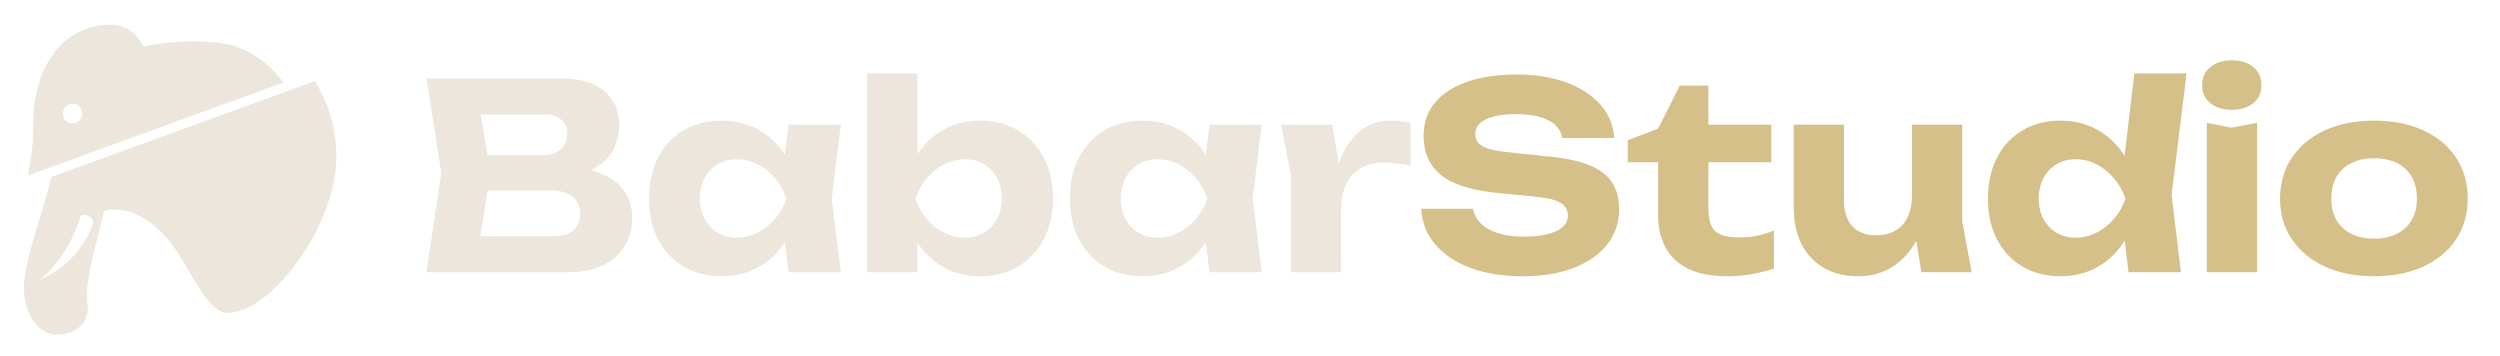
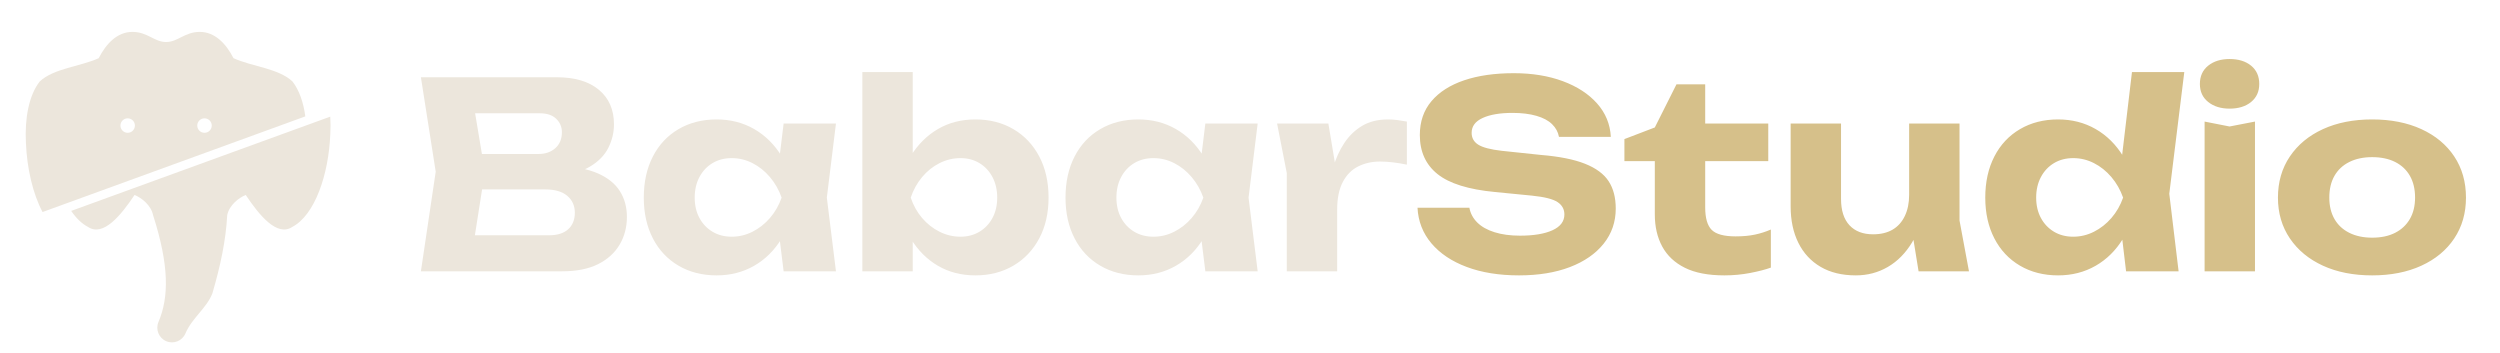
- <svg xmlns="http://www.w3.org/2000/svg" viewBox="0 0 704.22 100">
-   <path fill="#ece6dc" fill-rule="evenodd" d="M14.49 49.85C11.84 60.94 7.61 70.78 6.78 79.95C6.37 87.11 10.05 94.26 15.98 94.26C21.6 94.26 25.18 90.68 24.67 86.08C23.64 78.93 27.22 68.71 29.27 59.51C34.89 57.67 41.53 61.04 46.64 66.66C52.77 73.31 57.88 88.13 64.02 88.13C76.28 88.13 93.66 64.62 94.68 46.22C95.18 38.2 92.98 29.69 88.67 22.85L14.49 49.85ZM26.2 63.09C23.64 70.24 18.02 75.86 11.38 78.72C16.49 74.33 20.27 68.5 22.72 60.94C23.75 59.61 26.81 61.45 26.2 63.09ZM79.82 23.25C75.41 17.3 69.25 13.01 61.83 12.08C53.65 11.06 45.47 12.08 40.36 13.1C38.32 9.02 35.25 6.97 31.16 6.97C20.94 6.97 11.75 14.13 9.7 29.46C9.02 34.57 9.7 38.66 8.68 44.79C8.45 46.36 8.18 47.91 7.87 49.43L79.82 23.25ZM23.19 32.01C23.19 33.54 21.96 34.77 20.43 34.77C18.91 34.77 17.67 33.54 17.67 32.01C17.67 30.49 18.91 29.25 20.43 29.25C21.96 29.25 23.19 30.49 23.19 32.01Z" />
-   <path fill="#ece6dc" d="M158.197 49.873 159.525 47.127Q165.744 47.327 169.917 49.154Q174.091 50.982 176.082 54.119Q178.073 57.256 178.073 61.384Q178.073 65.748 176 69.222Q173.927 72.695 169.926 74.686Q165.926 76.678 159.834 76.678H120.154L124.318 48.673L120.154 22.122H158.397Q165.962 22.122 170.199 25.65Q174.436 29.178 174.436 35.361Q174.436 38.762 172.872 41.917Q171.308 45.072 167.726 47.218Q164.144 49.364 158.197 49.873ZM134.284 73.222 128.792 66.548H156.197Q159.688 66.548 161.561 64.857Q163.434 63.166 163.434 60.202Q163.434 57.274 161.316 55.465Q159.197 53.655 155.106 53.655H132.611V43.69H153.269Q156.106 43.69 157.951 42.053Q159.797 40.417 159.797 37.562Q159.797 35.343 158.197 33.797Q156.597 32.252 153.614 32.252H128.792L134.284 25.578L138.139 48.673ZM222.135 76.678 220.281 61.657 222.299 55.965 220.281 50.346 222.135 35.125H236.847L234.283 55.965L236.847 76.678ZM225.554 55.965Q224.554 62.566 221.544 67.503Q218.535 72.44 213.831 75.132Q209.127 77.823 203.293 77.823Q197.24 77.823 192.585 75.095Q187.929 72.368 185.374 67.423Q182.819 62.477 182.819 55.957Q182.819 49.364 185.374 44.399Q187.929 39.435 192.585 36.707Q197.24 33.979 203.293 33.979Q209.127 33.979 213.831 36.67Q218.535 39.362 221.581 44.326Q224.627 49.291 225.554 55.965ZM197.131 55.955Q197.131 59.22 198.466 61.688Q199.8 64.156 202.144 65.552Q204.487 66.948 207.547 66.948Q210.606 66.948 213.378 65.552Q216.151 64.156 218.288 61.688Q220.426 59.22 221.572 55.965Q220.426 52.71 218.288 50.189Q216.151 47.669 213.378 46.261Q210.606 44.854 207.547 44.854Q204.487 44.854 202.144 46.258Q199.8 47.662 198.466 50.176Q197.131 52.69 197.131 55.955ZM244.267 20.668H258.433V47.527L256.596 51.237V61.293L258.433 64.857V76.678H244.267ZM253.759 55.965Q254.76 49.291 257.833 44.326Q260.906 39.362 265.534 36.67Q270.162 33.979 276.036 33.979Q282.073 33.979 286.729 36.707Q291.384 39.435 294.003 44.391Q296.621 49.348 296.621 55.957Q296.621 62.493 294.003 67.421Q291.384 72.348 286.729 75.086Q282.073 77.823 276.036 77.823Q270.162 77.823 265.534 75.132Q260.906 72.44 257.896 67.503Q254.887 62.566 253.759 55.965ZM282.182 55.961Q282.182 52.71 280.853 50.189Q279.524 47.669 277.189 46.261Q274.855 44.854 271.872 44.854Q268.78 44.854 265.974 46.261Q263.169 47.669 261.065 50.189Q258.96 52.71 257.869 55.965Q258.96 59.22 261.065 61.688Q263.169 64.156 265.974 65.552Q268.78 66.948 271.872 66.948Q274.855 66.948 277.189 65.551Q279.524 64.153 280.853 61.682Q282.182 59.211 282.182 55.961ZM340.702 76.678 338.847 61.657 340.865 55.965 338.847 50.346 340.702 35.125H355.414L352.85 55.965L355.414 76.678ZM344.121 55.965Q343.12 62.566 340.111 67.503Q337.101 72.44 332.397 75.132Q327.694 77.823 321.859 77.823Q315.807 77.823 311.151 75.095Q306.496 72.368 303.941 67.423Q301.386 62.477 301.386 55.957Q301.386 49.364 303.941 44.399Q306.496 39.435 311.151 36.707Q315.807 33.979 321.859 33.979Q327.694 33.979 332.397 36.67Q337.101 39.362 340.147 44.326Q343.193 49.291 344.121 55.965ZM315.698 55.955Q315.698 59.22 317.032 61.688Q318.367 64.156 320.71 65.552Q323.053 66.948 326.113 66.948Q329.173 66.948 331.945 65.552Q334.717 64.156 336.855 61.688Q338.992 59.22 340.138 55.965Q338.992 52.71 336.855 50.189Q334.717 47.669 331.945 46.261Q329.173 44.854 326.113 44.854Q323.053 44.854 320.71 46.258Q318.367 47.662 317.032 50.176Q315.698 52.69 315.698 55.955ZM360.869 35.125H375.29L377.763 49.982V76.678H363.597V49.054ZM397.366 34.579V46.691Q395.257 46.254 393.366 46.036Q391.475 45.818 389.802 45.818Q386.437 45.818 383.691 47.182Q380.945 48.545 379.354 51.555Q377.763 54.565 377.763 59.329L374.944 56.001Q375.49 51.509 376.627 47.563Q377.763 43.617 379.782 40.589Q381.8 37.562 384.801 35.77Q387.801 33.979 392.075 33.979Q393.402 33.979 394.739 34.161Q396.075 34.343 397.366 34.579Z" />
-   <path fill="#d6c08a" d="M400.349 58.802H414.933Q415.37 61.184 417.152 62.957Q418.934 64.73 422.016 65.694Q425.099 66.657 429.154 66.657Q434.973 66.657 438.31 65.13Q441.647 63.602 441.647 60.693Q441.647 58.511 439.747 57.229Q437.846 55.947 432.518 55.401L422.134 54.383Q410.969 53.328 405.986 49.346Q401.003 45.363 401.003 38.362Q401.003 32.706 404.277 28.842Q407.55 24.978 413.46 22.977Q419.37 20.977 427.426 20.977Q435.155 20.977 441.211 23.223Q447.266 25.469 450.84 29.487Q454.413 33.506 454.704 38.871H440.119Q439.756 36.852 438.192 35.316Q436.628 33.779 433.773 32.961Q430.918 32.143 427.081 32.143Q421.789 32.143 418.679 33.561Q415.57 34.979 415.57 37.743Q415.57 39.889 417.425 41.071Q419.279 42.253 424.026 42.799L435.064 43.963Q442.793 44.599 447.43 46.436Q452.067 48.272 454.076 51.337Q456.086 54.401 456.086 59.038Q456.086 64.657 452.694 68.903Q449.303 73.15 443.202 75.486Q437.101 77.823 428.881 77.823Q420.516 77.823 414.197 75.459Q407.877 73.095 404.259 68.813Q400.64 64.53 400.349 58.802ZM458.523 45.709V39.504L467.07 36.234L473.162 24.105H481.236V35.125H498.966V45.709H481.236V58.692Q481.236 63.221 483.073 65.039Q484.909 66.858 489.789 66.858Q492.874 66.858 495.218 66.36Q497.563 65.863 499.694 64.93V75.641Q497.421 76.459 493.893 77.141Q490.366 77.823 486.619 77.823Q479.817 77.823 475.535 75.696Q471.252 73.568 469.161 69.722Q467.07 65.876 467.07 60.656V45.709ZM523.589 77.823Q517.788 77.823 513.696 75.432Q509.604 73.041 507.431 68.676Q505.258 64.312 505.258 58.402V35.125H519.424V56.31Q519.424 61.184 521.798 63.73Q524.171 66.276 528.426 66.276Q531.663 66.276 533.9 64.975Q536.136 63.675 537.355 61.138Q538.573 58.602 538.573 55.201L542.992 57.529Q542.156 63.984 539.41 68.531Q536.664 73.077 532.581 75.45Q528.499 77.823 523.589 77.823ZM541.228 76.678 538.573 60.311V35.125H552.739V62.402L555.394 76.678ZM599.566 76.678 597.711 61.038 600.202 56.038 597.784 49.673 601.22 20.668H615.932L611.713 54.874L614.332 76.678ZM602.712 55.965Q601.712 62.566 598.702 67.503Q595.692 72.44 590.988 75.132Q586.285 77.823 580.451 77.823Q574.398 77.823 569.742 75.095Q565.087 72.368 562.532 67.423Q559.977 62.477 559.977 55.957Q559.977 49.364 562.532 44.399Q565.087 39.435 569.742 36.707Q574.398 33.979 580.451 33.979Q586.285 33.979 590.988 36.67Q595.692 39.362 598.738 44.326Q601.784 49.291 602.712 55.965ZM574.289 55.955Q574.289 59.22 575.623 61.688Q576.958 64.156 579.301 65.552Q581.645 66.948 584.704 66.948Q587.764 66.948 590.536 65.552Q593.308 64.156 595.446 61.688Q597.583 59.22 598.729 55.965Q597.583 52.71 595.446 50.189Q593.308 47.669 590.536 46.261Q587.764 44.854 584.704 44.854Q581.645 44.854 579.301 46.258Q576.958 47.662 575.623 50.176Q574.289 52.69 574.289 55.955ZM621.642 34.579 628.662 35.961 635.809 34.579V76.678H621.642ZM628.662 30.942Q624.979 30.942 622.647 29.069Q620.315 27.196 620.315 24.009Q620.315 20.74 622.647 18.867Q624.979 16.994 628.662 16.994Q632.426 16.994 634.717 18.867Q637.009 20.74 637.009 24.009Q637.009 27.196 634.717 29.069Q632.426 30.942 628.662 30.942ZM668.753 77.823Q660.866 77.823 654.913 75.095Q648.961 72.368 645.612 67.423Q642.264 62.477 642.264 55.957Q642.264 49.364 645.612 44.399Q648.961 39.435 654.913 36.707Q660.866 33.979 668.753 33.979Q676.64 33.979 682.593 36.707Q688.545 39.435 691.837 44.391Q695.128 49.348 695.128 55.957Q695.128 62.493 691.837 67.43Q688.545 72.368 682.593 75.095Q676.64 77.823 668.753 77.823ZM668.769 67.221Q672.542 67.221 675.225 65.848Q677.907 64.474 679.362 61.956Q680.816 59.438 680.816 55.944Q680.816 52.385 679.371 49.847Q677.925 47.309 675.226 45.945Q672.528 44.581 668.756 44.581Q665.05 44.581 662.322 45.945Q659.595 47.309 658.149 49.847Q656.703 52.385 656.703 55.944Q656.703 59.438 658.149 61.966Q659.595 64.493 662.327 65.857Q665.06 67.221 668.769 67.221Z" />
+ <svg xmlns="http://www.w3.org/2000/svg" viewBox="0 0 708.61 100">
+   <path fill="#ece6dc" fill-rule="evenodd" d="M93.61 33.06C93.71 34.68 93.72 36.36 93.62 38.07C93.15 49.53 89.23 60.99 82.83 64.33C78.53 67.2 73.47 60.99 69.65 55.26C67.74 56.03 64.97 58.13 64.4 60.99C64.02 68.15 62.49 75.32 60.2 83.15C58.58 87.35 54.43 90.11 52.56 94.51C51.67 96.62 49.23 97.61 47.12 96.71C45.01 95.81 44.02 93.38 44.92 91.26C47.9 84.23 47.98 75.32 43.39 60.99C42.82 58.13 40.05 56.03 38.14 55.26C34.32 60.99 29.26 67.2 24.96 64.33C23.17 63.4 21.57 61.82 20.18 59.78L93.61 33.06ZM12.06 60.1C9.3 54.91 7.65 47.73 7.35 40.55C6.97 33.49 8.21 26.99 11.27 23.08C15.28 19.35 22.73 18.88 27.98 16.49C30.08 12.38 33.23 9.04 37.53 9.04C41.83 9.04 43.74 11.91 47.08 11.91C50.42 11.91 52.33 9.04 56.63 9.04C60.92 9.04 64.08 12.38 66.18 16.49C71.43 18.88 78.88 19.35 82.89 23.08C84.8 25.53 86.01 29 86.54 32.99L12.06 60.1ZM38.24 35.59C38.24 36.72 37.32 37.64 36.19 37.64C35.06 37.64 34.14 36.72 34.14 35.59C34.14 34.46 35.06 33.54 36.19 33.54C37.32 33.54 38.24 34.46 38.24 35.59ZM60.02 35.59C60.02 36.72 59.1 37.64 57.96 37.64C56.83 37.64 55.91 36.72 55.91 35.59C55.91 34.46 56.83 33.54 57.96 33.54C59.1 33.54 60.02 34.46 60.02 35.59Z" />
+   <path fill="#ece6dc" d="M157.655 49.877 158.993 47.108Q165.263 47.31 169.471 49.152Q173.678 50.995 175.686 54.157Q177.693 57.32 177.693 61.482Q177.693 65.882 175.603 69.383Q173.513 72.885 169.48 74.892Q165.447 76.9 159.305 76.9H119.302L123.5 48.667L119.302 21.9H157.857Q165.483 21.9 169.755 25.457Q174.027 29.013 174.027 35.247Q174.027 38.675 172.45 41.856Q170.873 45.037 167.262 47.2Q163.65 49.363 157.655 49.877ZM133.547 73.417 128.01 66.688H155.638Q159.158 66.688 161.047 64.983Q162.935 63.278 162.935 60.29Q162.935 57.338 160.799 55.514Q158.663 53.69 154.538 53.69H131.86V43.643H152.687Q155.547 43.643 157.407 41.993Q159.268 40.343 159.268 37.465Q159.268 35.228 157.655 33.67Q156.042 32.112 153.035 32.112H128.01L133.547 25.383L137.433 48.667ZM222.115 76.9 220.245 61.757 222.28 56.018 220.245 50.353 222.115 35.008H236.947L234.362 56.018L236.947 76.9ZM225.562 56.018Q224.553 62.673 221.519 67.651Q218.485 72.628 213.743 75.342Q209.001 78.055 203.119 78.055Q197.017 78.055 192.323 75.305Q187.63 72.555 185.054 67.57Q182.478 62.584 182.478 56.011Q182.478 49.363 185.054 44.358Q187.63 39.353 192.323 36.603Q197.017 33.853 203.119 33.853Q209.001 33.853 213.743 36.567Q218.485 39.28 221.556 44.285Q224.627 49.29 225.562 56.018ZM196.907 56.008Q196.907 59.3 198.252 61.788Q199.598 64.276 201.96 65.684Q204.323 67.092 207.407 67.092Q210.492 67.092 213.287 65.684Q216.081 64.276 218.237 61.788Q220.392 59.3 221.547 56.018Q220.392 52.737 218.237 50.196Q216.081 47.655 213.287 46.236Q210.492 44.817 207.407 44.817Q204.323 44.817 201.96 46.232Q199.598 47.648 198.252 50.182Q196.907 52.717 196.907 56.008ZM244.427 20.433H258.708V47.512L256.857 51.252V61.39L258.708 64.983V76.9H244.427ZM253.997 56.018Q255.005 49.29 258.103 44.285Q261.202 39.28 265.868 36.567Q270.533 33.853 276.455 33.853Q282.542 33.853 287.235 36.603Q291.928 39.353 294.568 44.351Q297.208 49.348 297.208 56.011Q297.208 62.6 294.568 67.568Q291.928 72.535 287.235 75.295Q282.542 78.055 276.455 78.055Q270.533 78.055 265.868 75.342Q261.202 72.628 258.168 67.651Q255.133 62.673 253.997 56.018ZM282.652 56.014Q282.652 52.737 281.311 50.196Q279.971 47.655 277.618 46.236Q275.264 44.817 272.257 44.817Q269.14 44.817 266.312 46.236Q263.483 47.655 261.362 50.196Q259.24 52.737 258.14 56.018Q259.24 59.3 261.362 61.788Q263.483 64.276 266.312 65.684Q269.14 67.092 272.257 67.092Q275.264 67.092 277.618 65.682Q279.971 64.273 281.311 61.782Q282.652 59.291 282.652 56.014ZM341.648 76.9 339.778 61.757 341.813 56.018 339.778 50.353 341.648 35.008H356.48L353.895 56.018L356.48 76.9ZM345.095 56.018Q344.087 62.673 341.052 67.651Q338.018 72.628 333.276 75.342Q328.534 78.055 322.652 78.055Q316.55 78.055 311.857 75.305Q307.163 72.555 304.588 67.57Q302.012 62.584 302.012 56.011Q302.012 49.363 304.588 44.358Q307.163 39.353 311.857 36.603Q316.55 33.853 322.652 33.853Q328.534 33.853 333.276 36.567Q338.018 39.28 341.089 44.285Q344.16 49.29 345.095 56.018ZM316.44 56.008Q316.44 59.3 317.786 61.788Q319.131 64.276 321.493 65.684Q323.856 67.092 326.941 67.092Q330.025 67.092 332.82 65.684Q335.615 64.276 337.77 61.788Q339.925 59.3 341.08 56.018Q339.925 52.737 337.77 50.196Q335.615 47.655 332.82 46.236Q330.025 44.817 326.941 44.817Q323.856 44.817 321.493 46.232Q319.131 47.648 317.786 50.182Q316.44 52.717 316.44 56.008ZM361.98 35.008H376.518L379.012 49.987V76.9H364.73V49.052ZM398.775 34.458V46.668Q396.648 46.228 394.742 46.008Q392.835 45.788 391.148 45.788Q387.757 45.788 384.988 47.163Q382.22 48.538 380.616 51.573Q379.012 54.607 379.012 59.41L376.17 56.055Q376.72 51.527 377.866 47.548Q379.012 43.57 381.047 40.518Q383.082 37.465 386.107 35.659Q389.132 33.853 393.44 33.853Q394.778 33.853 396.126 34.037Q397.473 34.22 398.775 34.458Z" />
+   <path fill="#d6c08a" d="M401.782 58.878H416.485Q416.925 61.28 418.722 63.067Q420.518 64.855 423.626 65.827Q426.733 66.798 430.822 66.798Q436.688 66.798 440.052 65.258Q443.417 63.718 443.417 60.785Q443.417 58.585 441.501 57.293Q439.585 56 434.213 55.45L423.745 54.423Q412.488 53.36 407.465 49.345Q402.442 45.33 402.442 38.272Q402.442 32.57 405.742 28.674Q409.042 24.778 415 22.762Q420.958 20.745 429.08 20.745Q436.872 20.745 442.977 23.009Q449.082 25.273 452.684 29.325Q456.287 33.377 456.58 38.785H441.877Q441.51 36.75 439.933 35.201Q438.357 33.652 435.478 32.827Q432.6 32.002 428.732 32.002Q423.397 32.002 420.262 33.432Q417.127 34.862 417.127 37.648Q417.127 39.812 418.997 41.003Q420.867 42.195 425.652 42.745L436.78 43.918Q444.572 44.56 449.247 46.412Q453.922 48.263 455.948 51.352Q457.973 54.442 457.973 59.117Q457.973 64.782 454.554 69.062Q451.135 73.343 444.984 75.699Q438.833 78.055 430.547 78.055Q422.113 78.055 415.743 75.672Q409.372 73.288 405.723 68.971Q402.075 64.653 401.782 58.878ZM460.43 45.678V39.423L469.047 36.127L475.188 23.898H483.329V35.008H501.203V45.678H483.329V58.768Q483.329 63.334 485.18 65.167Q487.032 67 491.951 67Q495.062 67 497.425 66.498Q499.788 65.997 501.937 65.057V75.855Q499.645 76.68 496.089 77.368Q492.533 78.055 488.755 78.055Q481.898 78.055 477.581 75.91Q473.263 73.765 471.155 69.887Q469.047 66.01 469.047 60.748V45.678ZM526.027 78.055Q520.178 78.055 516.053 75.644Q511.928 73.233 509.737 68.833Q507.547 64.433 507.547 58.475V35.008H521.828V56.367Q521.828 61.28 524.221 63.847Q526.613 66.413 530.903 66.413Q534.167 66.413 536.422 65.102Q538.677 63.792 539.905 61.234Q541.133 58.677 541.133 55.248L545.588 57.595Q544.745 64.103 541.977 68.687Q539.208 73.27 535.092 75.663Q530.977 78.055 526.027 78.055ZM543.81 76.9 541.133 60.4V35.008H555.415V62.508L558.092 76.9ZM602.623 76.9 600.753 61.133 603.265 56.092 600.827 49.675 604.292 20.433H619.123L614.87 54.918L617.51 76.9ZM605.795 56.018Q604.787 62.673 601.752 67.651Q598.718 72.628 593.976 75.342Q589.234 78.055 583.352 78.055Q577.25 78.055 572.557 75.305Q567.863 72.555 565.288 67.57Q562.712 62.584 562.712 56.011Q562.712 49.363 565.288 44.358Q567.863 39.353 572.557 36.603Q577.25 33.853 583.352 33.853Q589.234 33.853 593.976 36.567Q598.718 39.28 601.789 44.285Q604.86 49.29 605.795 56.018ZM577.14 56.008Q577.14 59.3 578.486 61.788Q579.831 64.276 582.193 65.684Q584.556 67.092 587.641 67.092Q590.725 67.092 593.52 65.684Q596.315 64.276 598.47 61.788Q600.625 59.3 601.78 56.018Q600.625 52.737 598.47 50.196Q596.315 47.655 593.52 46.236Q590.725 44.817 587.641 44.817Q584.556 44.817 582.193 46.232Q579.831 47.648 578.486 50.182Q577.14 52.717 577.14 56.008ZM624.88 34.458 631.957 35.852 639.162 34.458V76.9H624.88ZM631.957 30.792Q628.244 30.792 625.893 28.903Q623.542 27.015 623.542 23.802Q623.542 20.507 625.893 18.618Q628.244 16.73 631.957 16.73Q635.752 16.73 638.062 18.618Q640.372 20.507 640.372 23.802Q640.372 27.015 638.062 28.903Q635.752 30.792 631.957 30.792ZM672.375 78.055Q664.423 78.055 658.422 75.305Q652.421 72.555 649.046 67.57Q645.67 62.584 645.67 56.011Q645.67 49.363 649.046 44.358Q652.421 39.353 658.422 36.603Q664.423 33.853 672.375 33.853Q680.326 33.853 686.327 36.603Q692.328 39.353 695.647 44.351Q698.965 49.348 698.965 56.011Q698.965 62.6 695.647 67.578Q692.328 72.555 686.327 75.305Q680.326 78.055 672.375 78.055ZM672.391 67.367Q676.195 67.367 678.9 65.982Q681.604 64.597 683.07 62.059Q684.537 59.52 684.537 55.998Q684.537 52.409 683.079 49.85Q681.622 47.292 678.901 45.917Q676.181 44.542 672.378 44.542Q668.642 44.542 665.892 45.917Q663.142 47.292 661.684 49.85Q660.227 52.409 660.227 55.998Q660.227 59.52 661.684 62.068Q663.142 64.617 665.897 65.992Q668.652 67.367 672.391 67.367Z" />
</svg>
